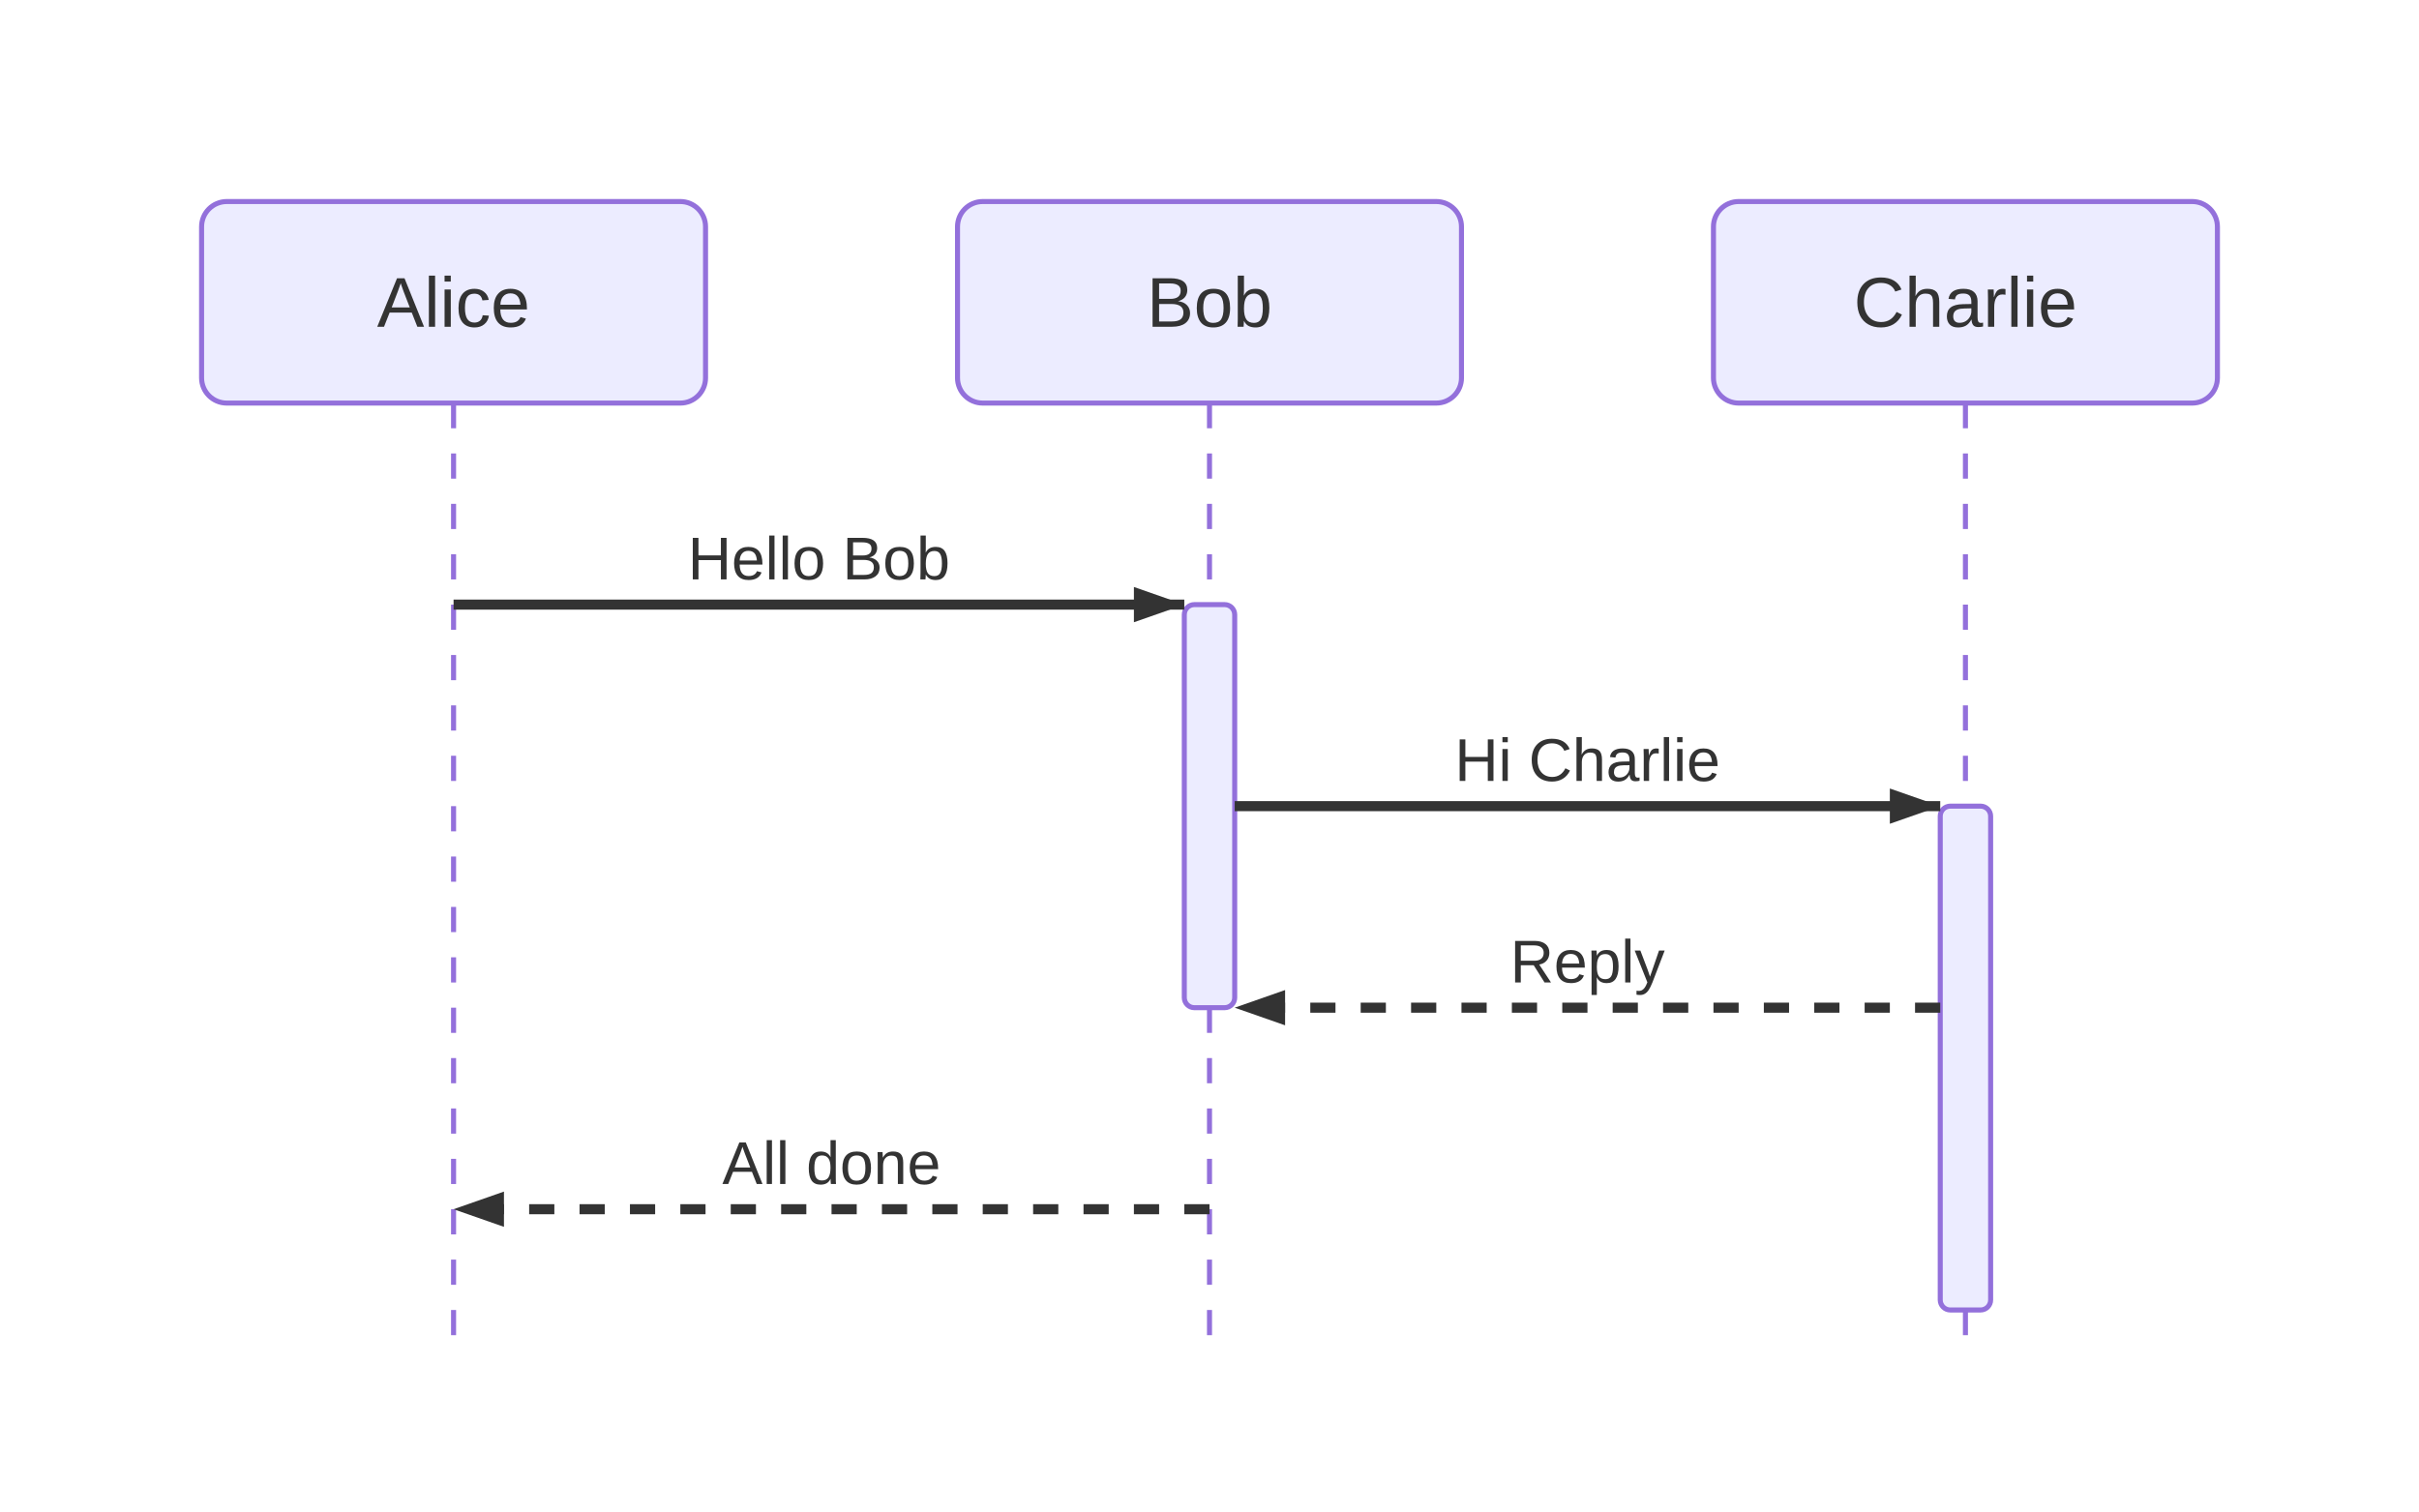
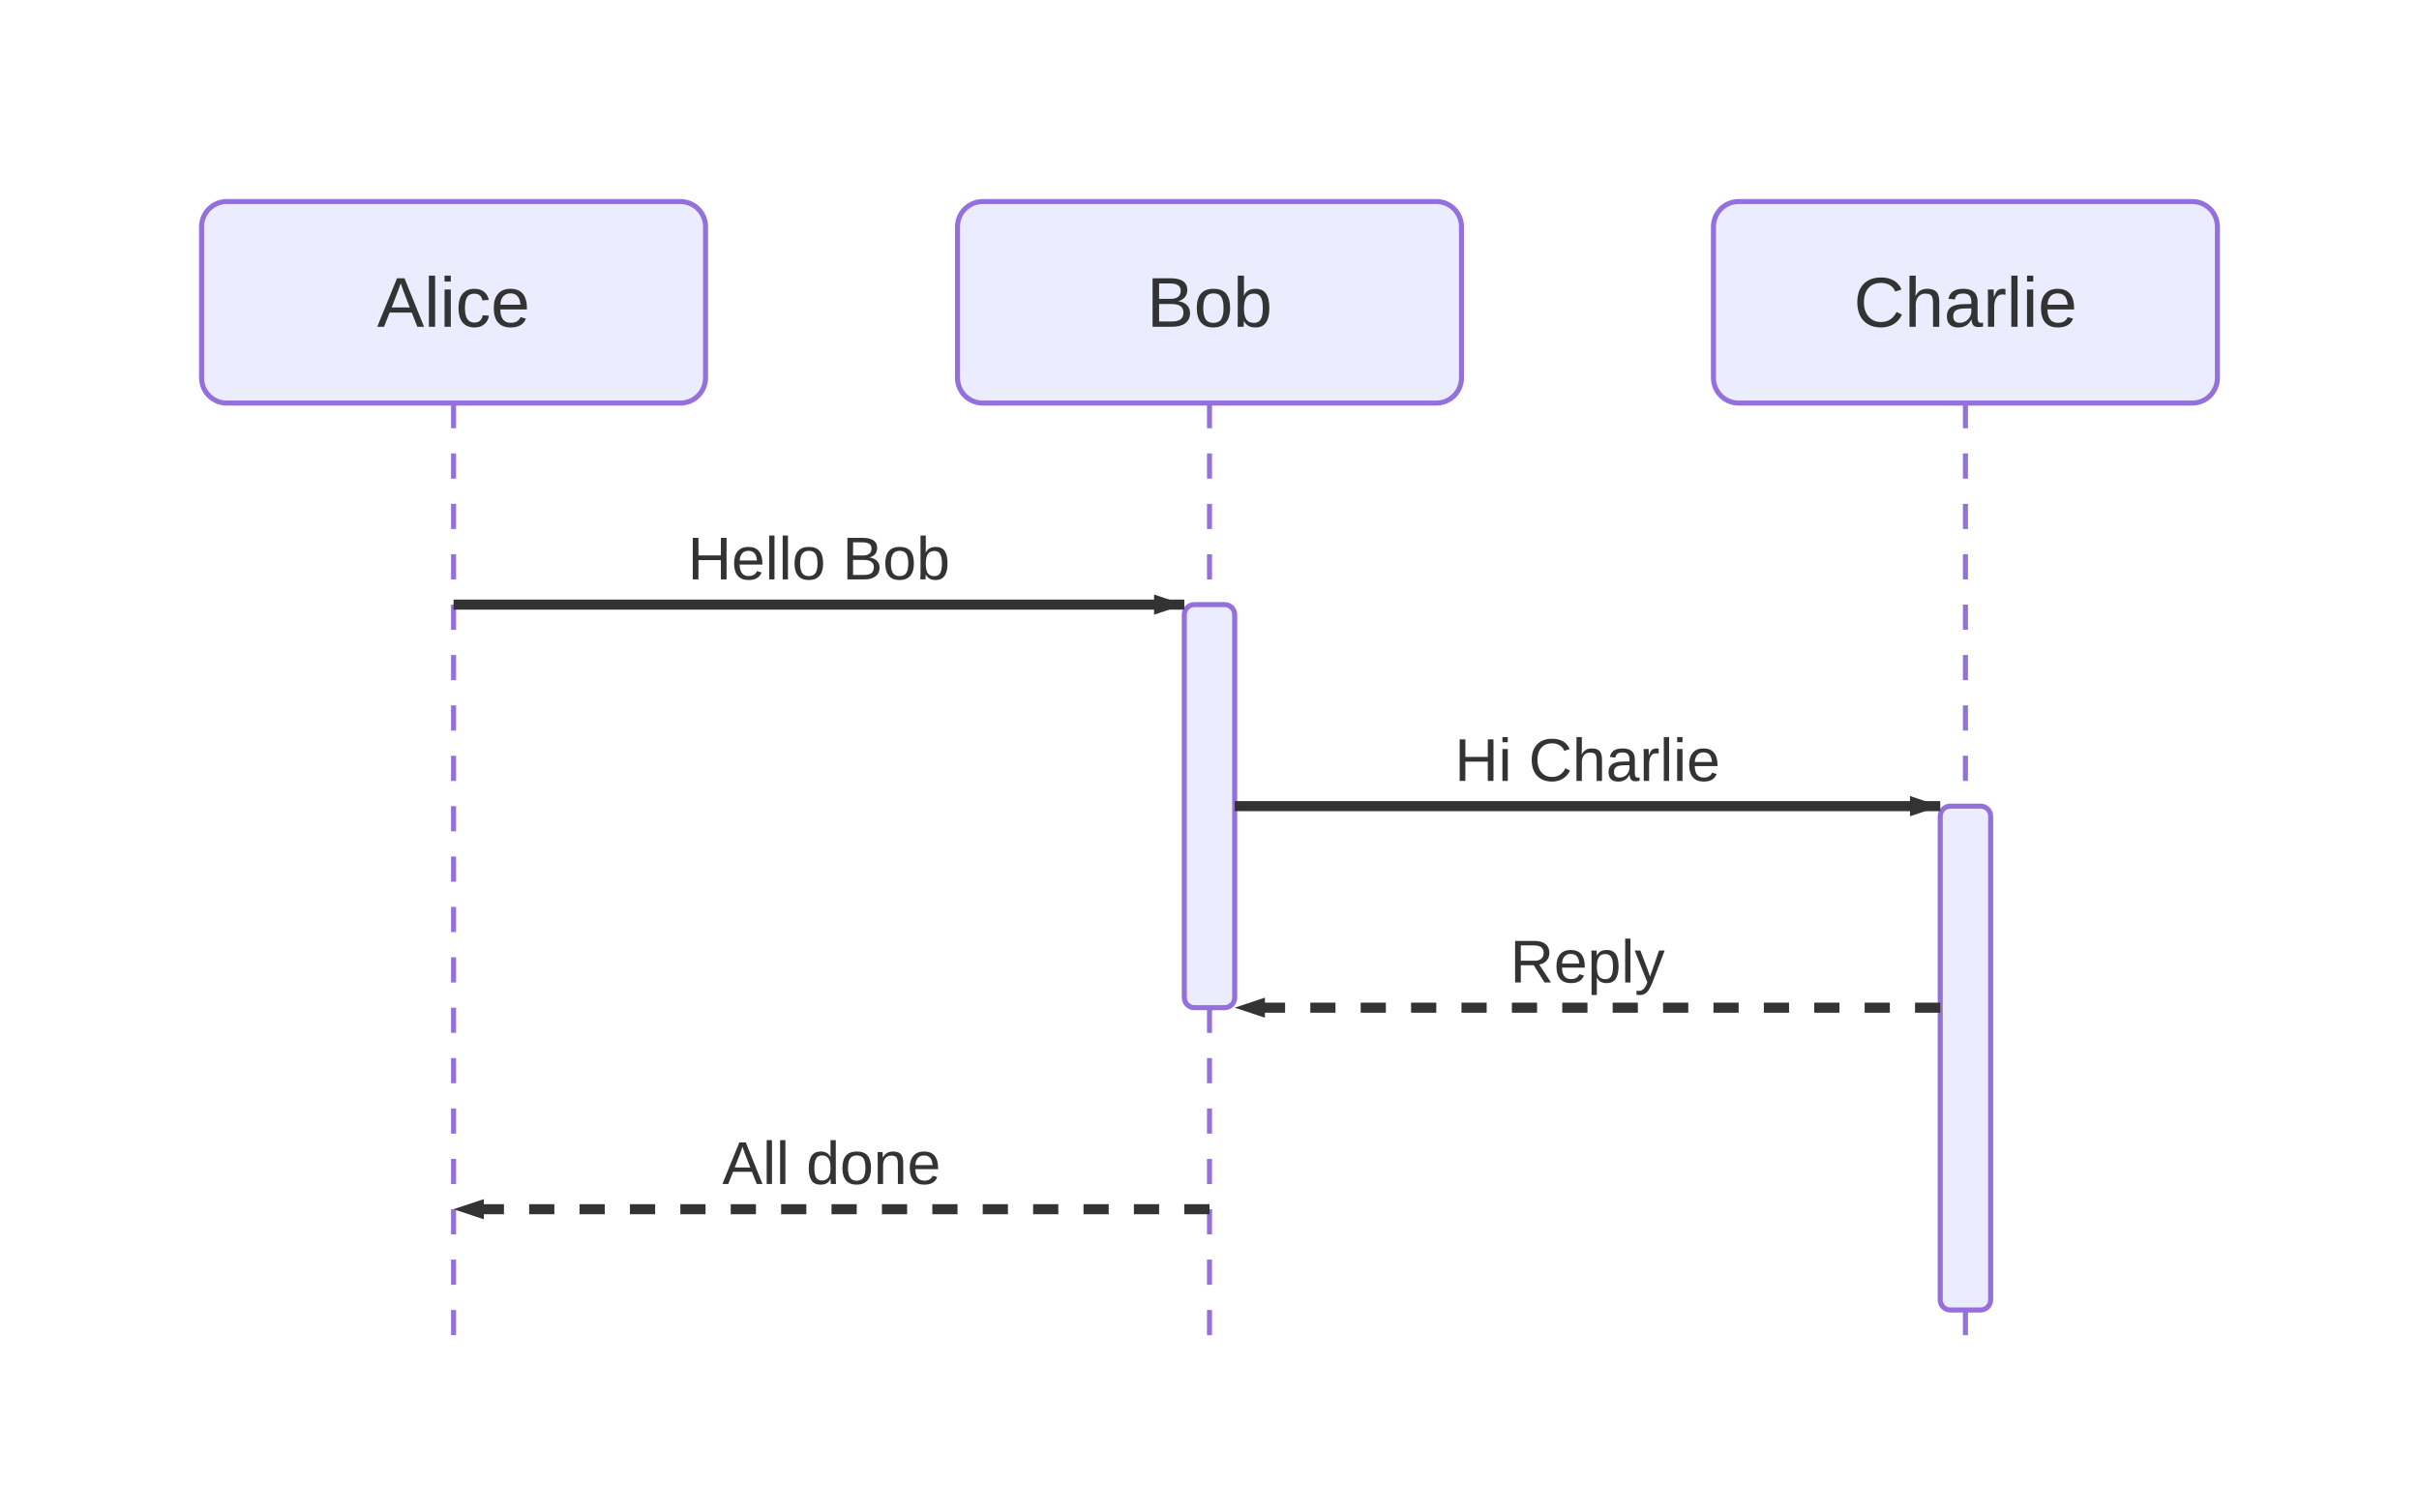
<svg xmlns="http://www.w3.org/2000/svg" viewBox="-20.0 -20 480 300" width="480" height="300" style="background-color: white">
  <defs>
-     <marker id="seq-arrow" markerWidth="10" markerHeight="7" refX="10" refY="3.5" orient="auto" markerUnits="userSpaceOnUse">
-       <polygon points="0 0, 10 3.5, 0 7" fill="#333333" />
+     <marker id="seq-arrow" markerWidth="6" markerHeight="4" refX="6" refY="2" orient="auto" markerUnits="userSpaceOnUse">
+       <polygon points="0 0, 6 2, 0 4" fill="#333333" />
    </marker>
-     <marker id="seq-arrow-open" markerWidth="10" markerHeight="7" refX="10" refY="3.5" orient="auto" markerUnits="userSpaceOnUse">
-       <polyline points="0 0, 10 3.5, 0 7" fill="none" stroke="#333333" stroke-width="1.5" />
+     <marker id="seq-arrow-open" markerWidth="6" markerHeight="4" refX="6" refY="2" orient="auto" markerUnits="userSpaceOnUse">
+       <polyline points="0 0, 6 2, 0 4" fill="none" stroke="#333333" stroke-width="1.5" />
    </marker>
-     <marker id="seq-cross" markerWidth="10" markerHeight="10" refX="5" refY="5" orient="auto" markerUnits="userSpaceOnUse">
-       <line x1="0" y1="0" x2="10" y2="10" stroke="#333333" stroke-width="2" />
-       <line x1="10" y1="0" x2="0" y2="10" stroke="#333333" stroke-width="2" />
+     <marker id="seq-cross" markerWidth="6" markerHeight="6" refX="3" refY="3" orient="auto" markerUnits="userSpaceOnUse">
+       <line x1="0" y1="0" x2="6" y2="6" stroke="#333333" stroke-width="1.5" />
+       <line x1="6" y1="0" x2="0" y2="6" stroke="#333333" stroke-width="1.5" />
    </marker>
-     <marker id="seq-async" markerWidth="10" markerHeight="7" refX="10" refY="3.5" orient="auto" markerUnits="userSpaceOnUse">
-       <polyline points="0 0, 10 3.5, 0 7" fill="none" stroke="#333333" stroke-width="1.5" />
+     <marker id="seq-async" markerWidth="6" markerHeight="4" refX="6" refY="2" orient="auto" markerUnits="userSpaceOnUse">
+       <polyline points="0 0, 6 2, 0 4" fill="none" stroke="#333333" stroke-width="1.5" />
    </marker>
  </defs>
  <style>.seq-participant rect { fill: #ECECFF; stroke: #9370DB; stroke-width: 1; }
.seq-participant text { fill: #333333; font-family: "trebuchet ms", verdana, arial, sans-serif, "Apple Color Emoji", "Segoe UI Emoji", "Noto Color Emoji", "Twemoji Mozilla"; font-size: 14px; }
.seq-lifeline { stroke: #9370DB; stroke-width: 1; stroke-dasharray: 5,5; }
.seq-message line, .seq-message path { stroke: #333333; stroke-width: 2; }
.seq-message text { fill: #333333; font-family: "trebuchet ms", verdana, arial, sans-serif, "Apple Color Emoji", "Segoe UI Emoji", "Noto Color Emoji", "Twemoji Mozilla"; font-size: 12px; }
.seq-activation { fill: #ECECFF; stroke: #9370DB; stroke-width: 1; }
.seq-note rect { fill: #ffffcc; stroke: #aaaa33; stroke-width: 1; }
.seq-note text { fill: #333333; font-family: "trebuchet ms", verdana, arial, sans-serif, "Apple Color Emoji", "Segoe UI Emoji", "Noto Color Emoji", "Twemoji Mozilla"; font-size: 12px; }
.seq-fragment rect { fill: none; stroke: #9370DB; stroke-width: 1; stroke-dasharray: 3,3; }
.seq-fragment text { fill: #333333; font-family: "trebuchet ms", verdana, arial, sans-serif, "Apple Color Emoji", "Segoe UI Emoji", "Noto Color Emoji", "Twemoji Mozilla"; font-size: 11px; font-weight: bold; }
.seq-actor line, .seq-actor circle { stroke: #9370DB; stroke-width: 1; fill: none; }
.seq-actor text { fill: #333333; font-family: "trebuchet ms", verdana, arial, sans-serif, "Apple Color Emoji", "Segoe UI Emoji", "Noto Color Emoji", "Twemoji Mozilla"; font-size: 14px; }
</style>
  <line class="seq-lifeline" x1="70" y1="60" x2="70" y2="250" />
  <line class="seq-lifeline" x1="220" y1="60" x2="220" y2="250" />
  <line class="seq-lifeline" x1="370" y1="60" x2="370" y2="250" />
  <g class="seq-activation">
    <rect x="215" y="100" width="10" height="80" rx="2" />
  </g>
  <g class="seq-activation">
    <rect x="365" y="140" width="10" height="100" rx="2" />
  </g>
  <g class="seq-message">
    <line x1="70" y1="100" x2="215" y2="100" marker-end="url(#seq-arrow)" />
    <text x="142.5" text-anchor="middle" y="95">Hello Bob</text>
  </g>
  <g class="seq-message">
    <line x1="225" y1="140" x2="365" y2="140" marker-end="url(#seq-arrow)" />
    <text x="295" text-anchor="middle" y="135">Hi Charlie</text>
  </g>
  <g class="seq-message">
    <line x1="365" y1="180" x2="225" y2="180" marker-end="url(#seq-arrow)" stroke-dasharray="5,5" />
    <text x="295" text-anchor="middle" y="175">Reply</text>
  </g>
  <g class="seq-message">
    <line x1="220" y1="220" x2="70" y2="220" marker-end="url(#seq-arrow)" stroke-dasharray="5,5" />
    <text x="145" text-anchor="middle" y="215">All done</text>
  </g>
  <g class="seq-participant" data-participant-id="Alice">
    <rect x="20" y="20" width="100" height="40" rx="5" />
    <text x="70" y="40" text-anchor="middle" dominant-baseline="central">Alice</text>
  </g>
  <g class="seq-participant" data-participant-id="Bob">
    <rect x="170" y="20" width="100" height="40" rx="5" />
    <text x="220" y="40" text-anchor="middle" dominant-baseline="central">Bob</text>
  </g>
  <g class="seq-participant" data-participant-id="Charlie">
    <rect x="320" y="20" width="100" height="40" rx="5" />
    <text x="370" y="40" text-anchor="middle" dominant-baseline="central">Charlie</text>
  </g>
</svg>
